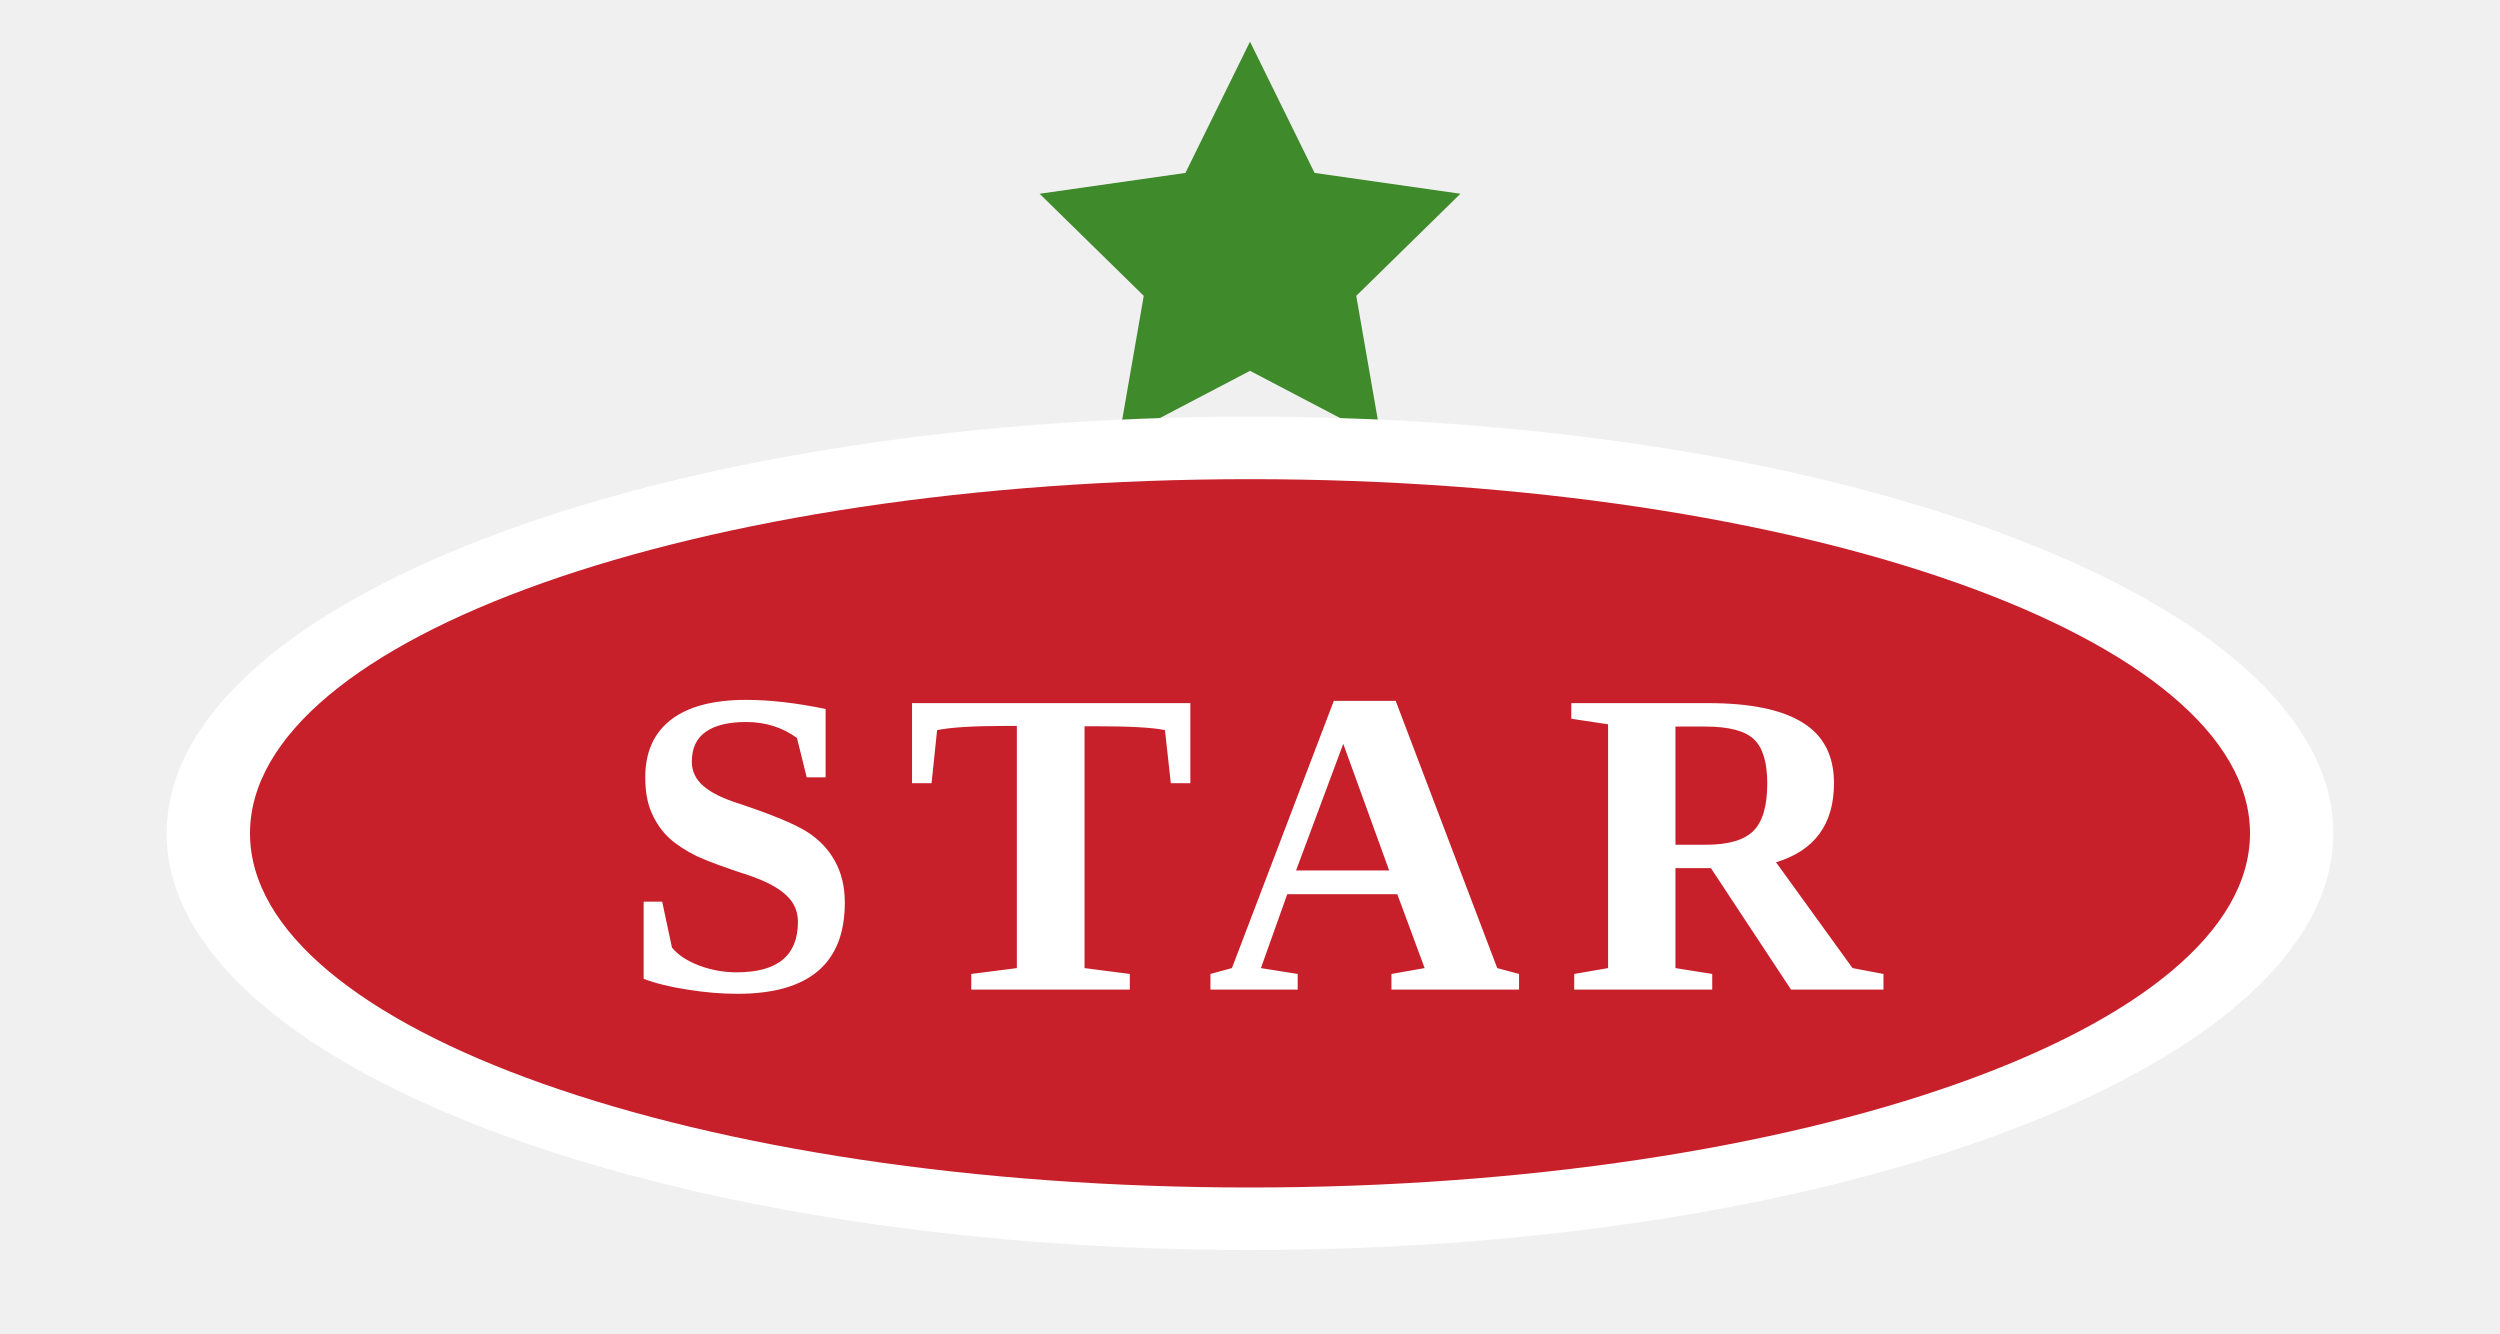
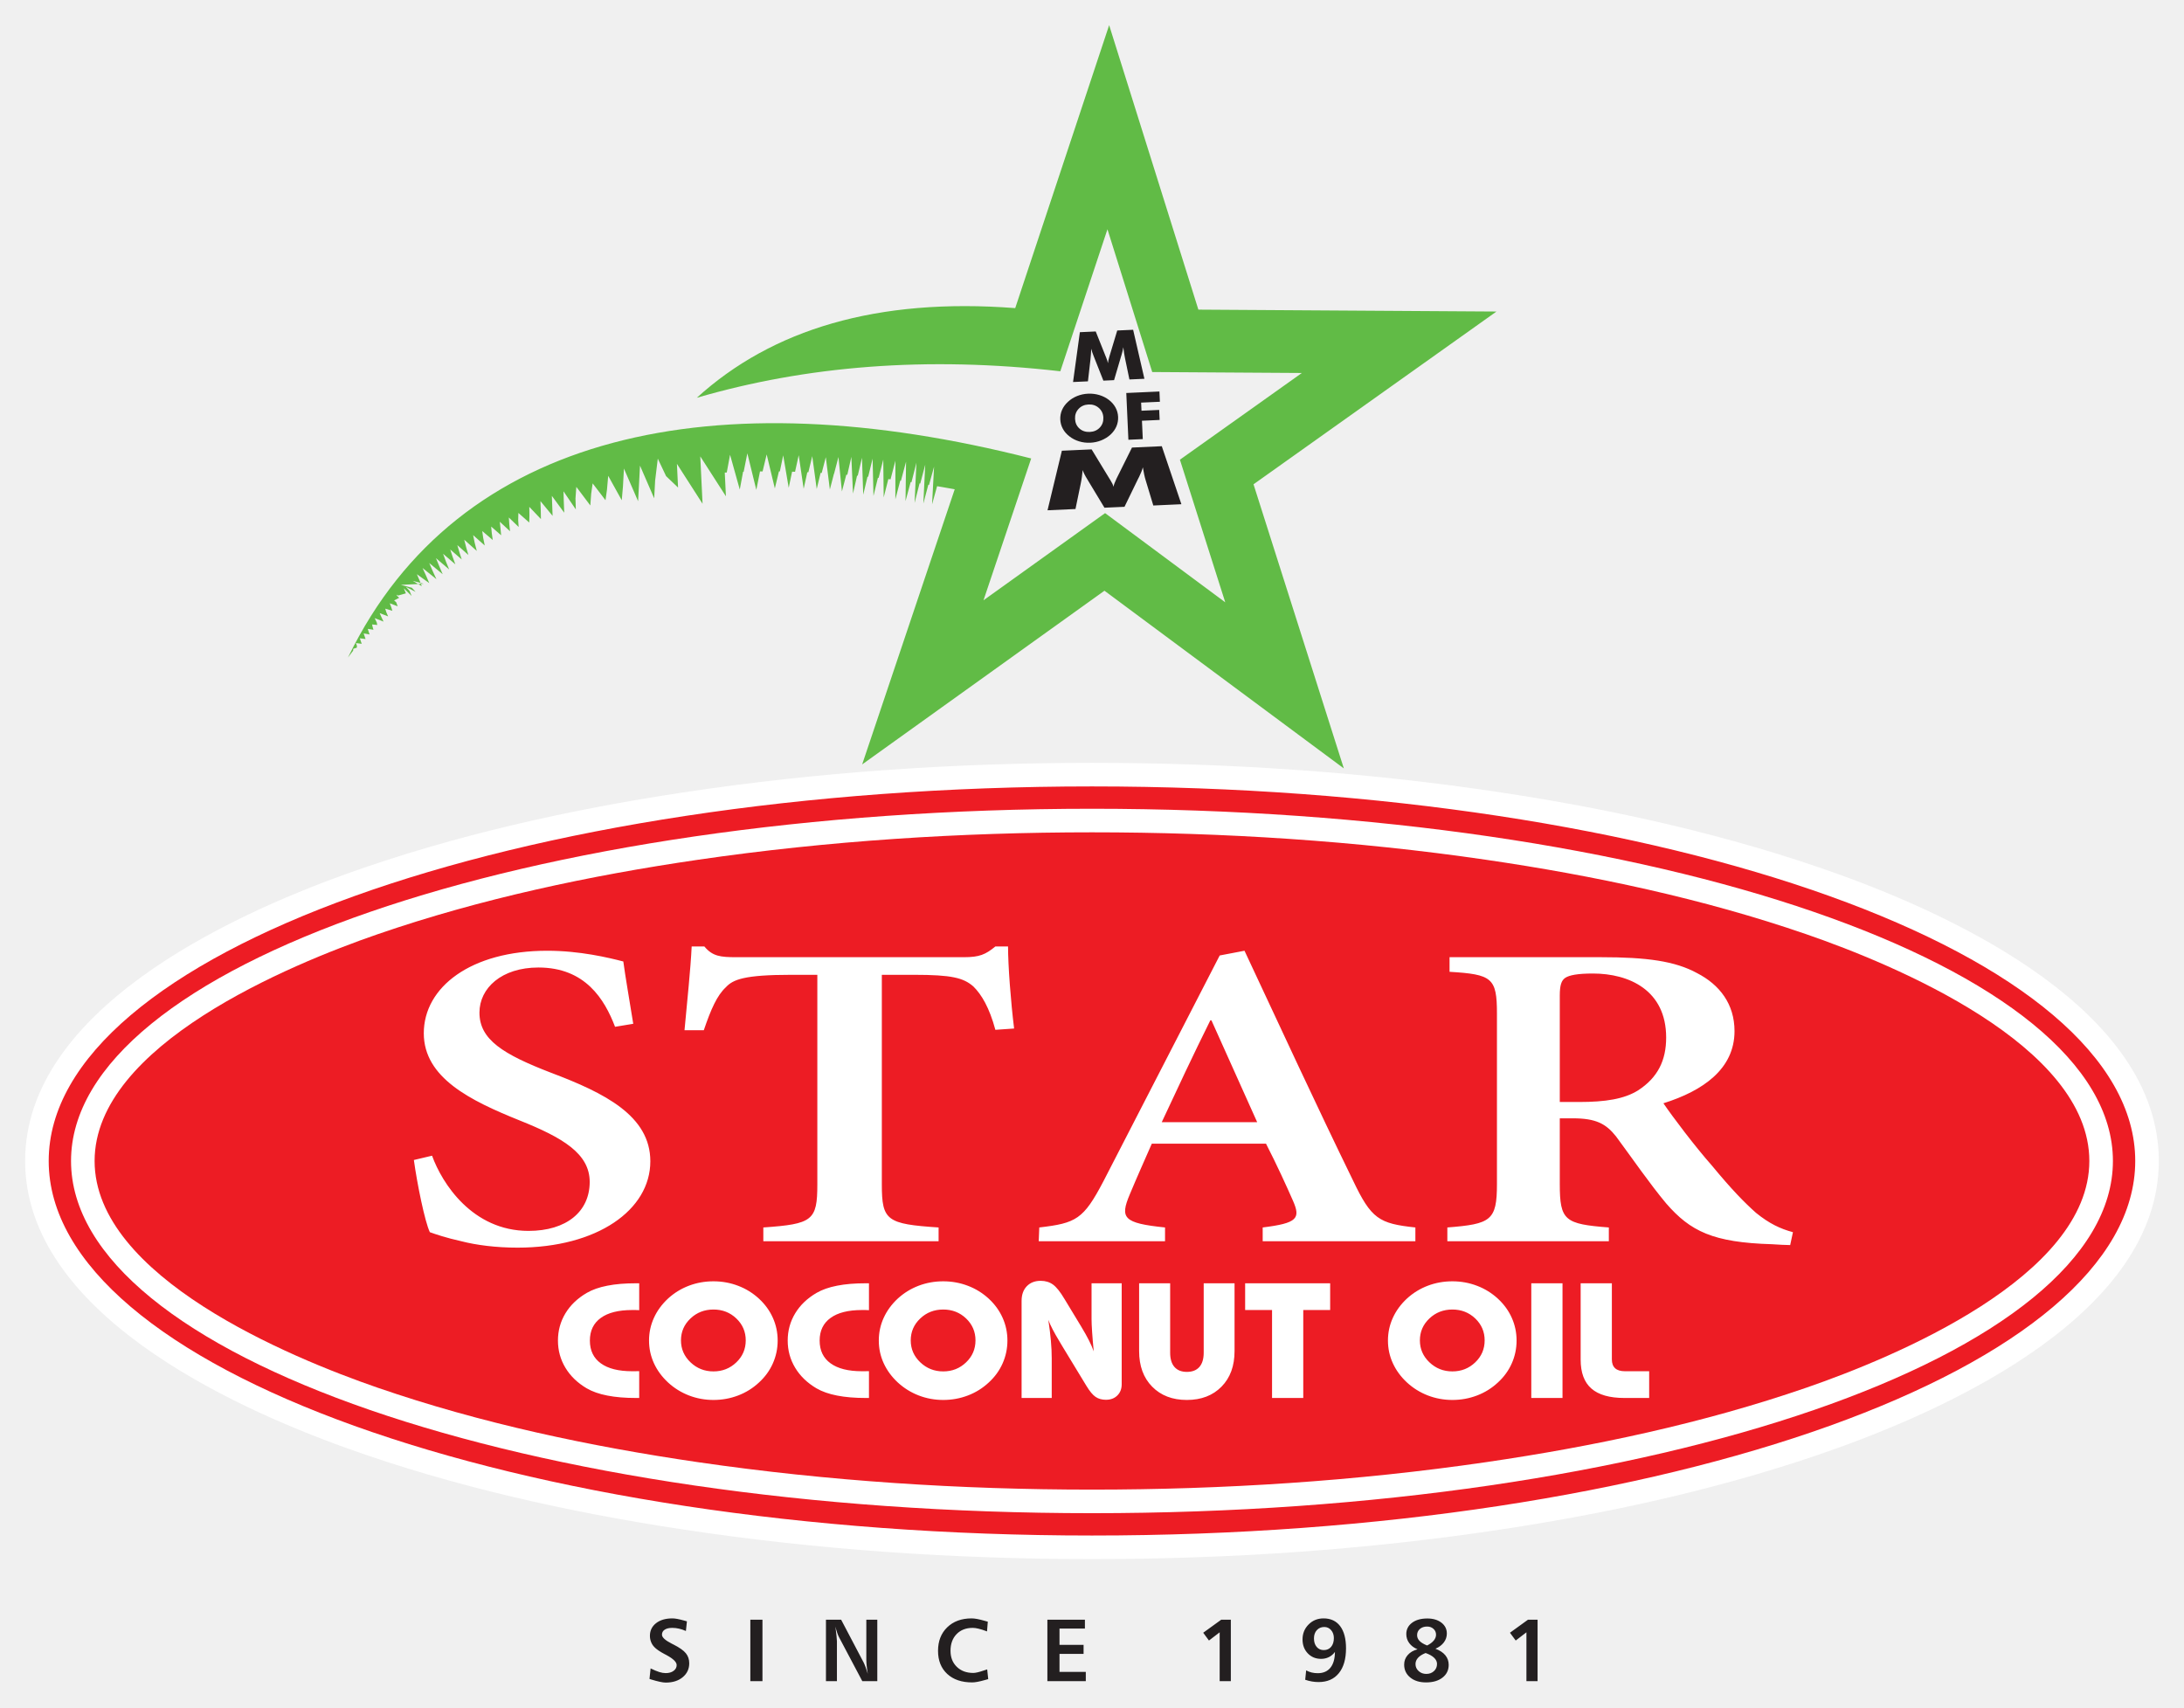
- <svg xmlns="http://www.w3.org/2000/svg" viewBox="0 0 120 64" role="img" aria-label="Star Pure Coconut Oil">
-   <path d="M60 2l3.1 6.3 7 1-5 4.9 1.2 6.9L60 17.8l-6.3 3.3 1.2-6.9-5-4.9 7-1z" fill="#3f8a2a" />
-   <ellipse cx="60" cy="40" rx="52" ry="20" fill="#fff" />
-   <ellipse cx="60" cy="40" rx="48" ry="17" fill="#c8202b" />
-   <text x="60" y="47.5" text-anchor="middle" font-family="Georgia, 'Times New Roman', serif" font-weight="700" font-size="21" letter-spacing="2" fill="#fff">STAR</text>
+ <svg xmlns="http://www.w3.org/2000/svg" role="img" aria-label="Star Coconut Oil, since 1981" version="1.1" viewBox="0 0 174.09 136.12">
+   <defs>
+     <clipPath id="clip_1">
+       <path transform="matrix(1,0,0,-1,-12.17,174.3584)" d="M12.17 38.238H186.26V174.358H12.17Z" clip-rule="evenodd" />
+     </clipPath>
+   </defs>
+   <g clip-path="url(#clip_1)">
+     <g>
+       <path transform="matrix(1,0,0,-1,-12.17,174.3584)" d="M99.213 111.675C145.141 111.675 182.373 98.31 182.373 81.822 182.373 65.334 145.141 51.968 99.213 51.968 53.284 51.968 16.052 65.334 16.052 81.822 16.052 98.31 53.284 111.675 99.213 111.675" fill="#ed1c24" fill-rule="evenodd" />
+       <path transform="matrix(1,0,0,-1,-12.17,174.3584)" d="M99.213 113.555C110.112 113.555 121.086 112.824 131.864 111.187 140.887 109.817 150.052 107.787 158.651 104.7 168.073 101.318 184.252 93.816 184.252 81.822 184.252 69.828 168.073 62.326 158.651 58.944 150.052 55.857 140.887 53.827 131.864 52.457 121.086 50.82 110.112 50.09 99.213 50.09 88.313 50.09 77.339 50.82 66.561 52.457 57.538 53.827 48.373 55.857 39.775 58.944 30.352 62.327 14.173 69.828 14.173 81.822 14.173 93.816 30.352 101.318 39.775 104.7 48.373 107.787 57.538 109.817 66.561 111.187 77.339 112.824 88.313 113.555 99.213 113.555ZM99.213 108.017C88.732 108.017 78.181 107.344 67.807 105.83 59.224 104.578 50.49 102.729 42.28 99.897 35.271 97.479 19.711 91.051 19.711 81.822 19.711 72.593 35.271 66.165 42.28 63.747 50.49 60.915 59.224 59.066 67.807 57.814 78.181 56.3 88.732 55.627 99.213 55.627 109.693 55.627 120.245 56.3 130.619 57.814 139.202 59.066 147.936 60.915 156.145 63.747 163.154 66.165 178.714 72.593 178.714 81.822 178.714 91.051 163.154 97.479 156.145 99.897 147.936 102.729 139.202 104.578 130.619 105.83 120.245 107.344 109.693 108.017 99.213 108.017" fill="#ffffff" fill-rule="evenodd" />
+       <path transform="matrix(1,0,0,-1,-12.17,174.3584)" d="M99.213 109.896C144.158 109.896 180.594 97.327 180.594 81.822 180.594 66.317 144.158 53.748 99.213 53.748 54.267 53.748 17.832 66.317 17.832 81.822 17.832 97.327 54.267 109.896 99.213 109.896ZM99.213 111.675C145.141 111.675 182.373 98.31 182.373 81.822 182.373 65.334 145.141 51.968 99.213 51.968 53.284 51.968 16.052 65.334 16.052 81.822 16.052 98.31 53.284 111.675 99.213 111.675" fill="#ed1c24" fill-rule="evenodd" />
+       <path transform="matrix(1,0,0,-1,-12.17,174.3584)" d="M66.926 45.128 66.844 44.359C66.659 44.441 66.477 44.503 66.297 44.544 66.116 44.586 65.937 44.607 65.761 44.607 65.501 44.607 65.298 44.559 65.154 44.463 65.009 44.368 64.936 44.235 64.936 44.062 64.936 43.849 65.199 43.611 65.722 43.346 65.772 43.321 65.811 43.301 65.84 43.287 66.329 43.04 66.664 42.805 66.841 42.583 67.021 42.361 67.11 42.096 67.11 41.785 67.11 41.334 66.937 40.963 66.592 40.676 66.248 40.389 65.795 40.246 65.235 40.246 65.004 40.246 64.617 40.328 64.073 40.494 64.015 40.513 63.972 40.527 63.942 40.539L64.031 41.376C64.307 41.241 64.537 41.144 64.723 41.087 64.909 41.029 65.079 41.001 65.233 41.001 65.493 41.001 65.703 41.061 65.865 41.182 66.027 41.302 66.108 41.455 66.108 41.638 66.108 41.877 65.845 42.138 65.322 42.423L65.24 42.468C65.218 42.479 65.186 42.497 65.14 42.519 64.751 42.726 64.479 42.915 64.321 43.085 64.208 43.204 64.122 43.34 64.065 43.491 64.006 43.642 63.976 43.803 63.976 43.974 63.976 44.389 64.139 44.724 64.464 44.98 64.789 45.235 65.224 45.362 65.769 45.362 65.98 45.362 66.288 45.306 66.692 45.193 66.798 45.163 66.876 45.141 66.926 45.128ZM71.98 45.256H72.947V40.359H71.98ZM78.008 45.256H79.22L81.019 41.833C81.065 41.739 81.117 41.617 81.173 41.465 81.228 41.313 81.286 41.139 81.344 40.944 81.303 41.177 81.274 41.388 81.255 41.578 81.235 41.769 81.226 41.932 81.226 42.068V45.256H82.101V40.359H80.906L79.052 43.86C79.004 43.947 78.956 44.062 78.906 44.205 78.858 44.347 78.81 44.515 78.762 44.708 78.799 44.421 78.829 44.174 78.85 43.969 78.872 43.764 78.883 43.619 78.883 43.536V40.359H78.008ZM90.909 45.1 90.847 44.325C90.828 44.332 90.805 44.341 90.774 44.352 90.32 44.522 89.965 44.607 89.709 44.607 89.171 44.607 88.741 44.44 88.419 44.107 88.098 43.774 87.937 43.332 87.937 42.778 87.937 42.255 88.103 41.83 88.436 41.504 88.767 41.178 89.206 41.015 89.751 41.015 89.932 41.015 90.206 41.078 90.572 41.204 90.7 41.248 90.796 41.278 90.861 41.297L90.943 40.522C90.883 40.506 90.795 40.482 90.677 40.449 90.234 40.323 89.897 40.26 89.668 40.26 88.825 40.26 88.159 40.486 87.672 40.938 87.185 41.391 86.942 42.004 86.942 42.778 86.942 43.552 87.186 44.176 87.674 44.651 88.163 45.124 88.809 45.362 89.617 45.362 89.867 45.362 90.206 45.3 90.633 45.176 90.76 45.141 90.851 45.116 90.909 45.1ZM95.658 45.256H98.65V44.55H96.625V43.252H98.544V42.532H96.625V41.099H98.721V40.359H95.658ZM109.513 45.256H110.282V40.359H109.392V44.253L108.538 43.598 108.08 44.219ZM116.21 40.471 116.285 41.219C116.422 41.144 116.567 41.088 116.722 41.05 116.877 41.013 117.038 40.994 117.205 40.994 117.646 40.994 117.985 41.139 118.22 41.431 118.456 41.723 118.576 42.143 118.58 42.691 118.452 42.512 118.293 42.375 118.103 42.279 117.913 42.184 117.704 42.137 117.475 42.137 117.048 42.137 116.695 42.283 116.416 42.574 116.137 42.866 115.997 43.237 115.997 43.684 115.997 44.157 116.158 44.555 116.48 44.877 116.801 45.201 117.198 45.362 117.671 45.362 118.245 45.362 118.687 45.156 118.998 44.743 119.307 44.331 119.463 43.743 119.463 42.977 119.463 42.122 119.271 41.459 118.888 40.991 118.506 40.522 117.969 40.288 117.275 40.288 117.101 40.288 116.924 40.303 116.747 40.333 116.568 40.363 116.389 40.409 116.21 40.471ZM117.732 44.677C117.489 44.677 117.29 44.594 117.137 44.426 116.984 44.258 116.908 44.039 116.908 43.767 116.908 43.486 116.979 43.261 117.123 43.091 117.266 42.92 117.456 42.836 117.691 42.836 117.935 42.836 118.129 42.923 118.276 43.095 118.421 43.27 118.494 43.502 118.494 43.794 118.494 44.047 118.421 44.258 118.276 44.426 118.129 44.594 117.947 44.677 117.732 44.677ZM125.929 43.203C126.162 43.321 126.34 43.454 126.46 43.6 126.579 43.746 126.639 43.9 126.639 44.062 126.639 44.248 126.572 44.404 126.436 44.527 126.302 44.651 126.133 44.713 125.929 44.713 125.692 44.713 125.499 44.648 125.351 44.52 125.203 44.392 125.129 44.228 125.129 44.028 125.129 43.854 125.194 43.699 125.327 43.564 125.459 43.428 125.659 43.309 125.929 43.203ZM125.808 42.603C125.542 42.499 125.34 42.373 125.205 42.224 125.07 42.075 125.002 41.907 125.002 41.721 125.002 41.502 125.084 41.317 125.25 41.165 125.414 41.014 125.619 40.937 125.862 40.937 126.111 40.937 126.314 41.013 126.475 41.163 126.637 41.313 126.717 41.504 126.717 41.734 126.717 41.913 126.639 42.077 126.484 42.225 126.33 42.373 126.104 42.499 125.808 42.603ZM126.591 42.944C126.94 42.813 127.204 42.639 127.381 42.422 127.559 42.205 127.648 41.95 127.648 41.658 127.648 41.238 127.484 40.9 127.156 40.644 126.829 40.388 126.392 40.26 125.843 40.26 125.32 40.26 124.899 40.391 124.579 40.654 124.258 40.917 124.098 41.259 124.098 41.679 124.098 41.971 124.192 42.225 124.381 42.44 124.569 42.657 124.83 42.81 125.163 42.899 124.881 43.014 124.661 43.178 124.504 43.39 124.347 43.602 124.268 43.843 124.268 44.115 124.268 44.485 124.421 44.783 124.726 45.013 125.031 45.241 125.437 45.355 125.942 45.355 126.406 45.355 126.782 45.243 127.07 45.021 127.356 44.799 127.5 44.511 127.5 44.156 127.5 43.897 127.421 43.661 127.262 43.448 127.103 43.237 126.88 43.069 126.591 42.944ZM133.965 45.256H134.733V40.359H133.844V44.253L132.99 43.598 132.531 44.219Z" fill="#231f20" fill-rule="evenodd" />
+       <path transform="matrix(1,0,0,-1,-12.17,174.3584)" d="M62.647 92.756C62.295 94.948 62.031 96.42 61.856 97.722 60.67 98.03 58.385 98.578 55.793 98.578 49.686 98.578 45.951 95.667 45.951 92.002 45.951 88.44 49.686 86.625 53.596 85.05 57.023 83.68 59.176 82.413 59.176 80.152 59.176 77.79 57.33 76.248 54.299 76.248 49.817 76.248 47.401 80.05 46.61 82.242L45.16 81.899C45.423 79.981 46.039 76.967 46.434 76.145 46.917 75.974 47.709 75.7 48.939 75.426 50.125 75.118 51.707 74.913 53.42 74.913 59.791 74.913 64.009 77.926 64.009 81.796 64.009 85.427 60.362 87.242 56.1 88.851 52.278 90.324 50.388 91.489 50.388 93.646 50.388 95.598 52.146 97.242 55.09 97.242 58.824 97.242 60.362 94.708 61.197 92.516ZM93.006 92.379C92.743 94.502 92.523 97.379 92.523 98.92H91.513C90.722 98.269 90.238 98.064 89.008 98.064H70.863C69.589 98.064 68.973 98.133 68.314 98.92H67.304C67.216 97.071 66.952 94.639 66.733 92.242H68.271C68.842 93.92 69.325 95.016 70.028 95.667 70.599 96.283 71.478 96.66 75.256 96.66H77.321V79.947C77.321 77.07 76.926 76.796 73.016 76.522V75.426H86.987V76.522C82.858 76.796 82.462 77.07 82.462 79.947V96.66H85.01C88.041 96.66 88.964 96.42 89.755 95.735 90.414 95.085 91.029 94.057 91.513 92.276ZM124.992 75.426V76.522C122.092 76.831 121.477 77.207 120.027 80.255 117.084 86.283 114.227 92.482 111.371 98.578L109.394 98.201 100.117 80.187C98.535 77.173 97.957 76.865 95.013 76.522L94.969 75.426H105.037V76.522C101.699 76.865 101.435 77.276 102.226 79.159 102.797 80.529 103.412 81.899 103.983 83.201H113.085C113.964 81.488 114.711 79.844 115.238 78.645 115.853 77.241 115.59 76.865 112.821 76.522V75.426ZM112.382 84.913H104.774C106.004 87.55 107.286 90.29 108.647 93.03H108.736ZM155.088 76.145C154.077 76.419 153.198 76.831 152.144 77.687 151.221 78.509 150.211 79.536 148.629 81.454 147.267 82.995 145.51 85.324 144.763 86.42 147.926 87.413 150.431 89.159 150.431 92.173 150.431 94.331 149.244 95.872 147.443 96.797 145.685 97.756 143.445 98.064 139.754 98.064H127.716V96.9C131.099 96.694 131.494 96.42 131.494 93.578V79.981C131.494 77.07 131.011 76.796 127.54 76.522V75.426H140.413V76.522C136.898 76.796 136.503 77.07 136.503 79.981V85.221H137.557C139.403 85.221 140.194 84.776 140.984 83.783 142.302 82.002 143.665 80.016 144.982 78.44 146.916 76.214 148.717 75.324 153.418 75.186 153.945 75.152 154.517 75.118 154.868 75.118ZM136.503 86.522V95.016C136.503 95.838 136.635 96.215 136.942 96.42 137.25 96.626 137.909 96.763 139.139 96.763 142.039 96.763 144.982 95.427 144.982 91.66 144.982 89.845 144.323 88.475 142.742 87.447 141.643 86.762 140.149 86.522 138.041 86.522Z" fill="#ffffff" fill-rule="evenodd" />
+       <path transform="matrix(1,0,0,-1,-12.17,174.3584)" d="M63.122 69.928C63.058 69.932 62.987 69.937 62.91 69.939 62.832 69.941 62.717 69.941 62.565 69.941 61.473 69.941 60.639 69.732 60.06 69.311 59.481 68.893 59.19 68.291 59.19 67.508 59.19 66.717 59.481 66.111 60.06 65.693 60.639 65.272 61.473 65.062 62.565 65.062 62.717 65.062 62.834 65.062 62.912 65.065 62.991 65.067 63.063 65.069 63.122 65.069V62.931H62.865C61.993 62.931 61.232 62.994 60.582 63.123 59.929 63.249 59.381 63.443 58.935 63.702 58.203 64.134 57.639 64.677 57.241 65.337 56.843 65.998 56.645 66.721 56.645 67.508 56.645 68.295 56.843 69.017 57.238 69.673 57.634 70.329 58.199 70.87 58.935 71.302 59.381 71.561 59.929 71.755 60.582 71.881 61.232 72.01 61.993 72.073 62.865 72.073H63.122ZM66.451 67.522C66.451 66.835 66.707 66.253 67.214 65.771 67.721 65.289 68.329 65.049 69.042 65.049 69.754 65.049 70.362 65.289 70.863 65.769 71.363 66.246 71.614 66.831 71.614 67.522 71.614 68.21 71.363 68.792 70.865 69.268 70.367 69.743 69.759 69.981 69.042 69.981 68.322 69.981 67.71 69.743 67.207 69.265 66.704 68.788 66.451 68.206 66.451 67.522ZM63.906 67.511C63.906 68.145 64.035 68.747 64.295 69.316 64.552 69.885 64.929 70.397 65.422 70.857 65.91 71.303 66.463 71.644 67.083 71.879 67.7 72.112 68.353 72.23 69.042 72.23 69.731 72.23 70.388 72.11 71.01 71.872 71.635 71.635 72.187 71.29 72.671 70.844 73.15 70.401 73.52 69.895 73.775 69.324 74.03 68.755 74.159 68.149 74.159 67.511 74.159 66.87 74.03 66.259 73.775 65.686 73.52 65.11 73.15 64.605 72.671 64.166 72.187 63.715 71.635 63.369 71.01 63.131 70.388 62.893 69.731 62.773 69.042 62.773 68.358 62.773 67.707 62.893 67.088 63.131 66.471 63.369 65.913 63.715 65.422 64.166 64.929 64.624 64.552 65.139 64.295 65.704 64.035 66.27 63.906 66.872 63.906 67.511ZM81.437 69.928C81.373 69.932 81.301 69.937 81.225 69.939 81.146 69.941 81.032 69.941 80.879 69.941 79.788 69.941 78.954 69.732 78.375 69.311 77.795 68.893 77.505 68.291 77.505 67.508 77.505 66.717 77.795 66.111 78.375 65.693 78.954 65.272 79.788 65.062 80.879 65.062 81.032 65.062 81.148 65.062 81.227 65.065 81.306 65.067 81.377 65.069 81.437 65.069V62.931H81.179C80.307 62.931 79.547 62.994 78.896 63.123 78.244 63.249 77.695 63.443 77.249 63.702 76.518 64.134 75.953 64.677 75.555 65.337 75.157 65.998 74.959 66.721 74.959 67.508 74.959 68.295 75.157 69.017 75.553 69.673 75.948 70.329 76.514 70.87 77.249 71.302 77.695 71.561 78.244 71.755 78.896 71.881 79.547 72.01 80.307 72.073 81.179 72.073H81.437ZM84.766 67.522C84.766 66.835 85.021 66.253 85.529 65.771 86.036 65.289 86.644 65.049 87.356 65.049 88.069 65.049 88.677 65.289 89.177 65.769 89.677 66.246 89.928 66.831 89.928 67.522 89.928 68.21 89.677 68.792 89.18 69.268 88.681 69.743 88.074 69.981 87.356 69.981 86.637 69.981 86.024 69.743 85.522 69.265 85.019 68.788 84.766 68.206 84.766 67.522ZM82.221 67.511C82.221 68.145 82.349 68.747 82.609 69.316 82.867 69.885 83.243 70.397 83.736 70.857 84.225 71.303 84.778 71.644 85.398 71.879 86.015 72.112 86.668 72.23 87.356 72.23 88.045 72.23 88.703 72.11 89.325 71.872 89.95 71.635 90.502 71.29 90.986 70.844 91.465 70.401 91.834 69.895 92.089 69.324 92.344 68.755 92.473 68.149 92.473 67.511 92.473 66.87 92.344 66.259 92.089 65.686 91.834 65.11 91.465 64.605 90.986 64.166 90.502 63.715 89.95 63.369 89.325 63.131 88.703 62.893 88.045 62.773 87.356 62.773 86.672 62.773 86.022 62.893 85.402 63.131 84.785 63.369 84.228 63.715 83.736 64.166 83.243 64.624 82.867 65.139 82.609 65.704 82.349 66.27 82.221 66.872 82.221 67.511ZM93.603 62.931V70.669C93.603 71.16 93.741 71.55 94.017 71.838 94.294 72.125 94.664 72.269 95.123 72.269 95.505 72.269 95.831 72.169 96.105 71.971 96.379 71.772 96.684 71.391 97.018 70.828L98.334 68.657C98.607 68.202 98.825 67.818 98.979 67.508 99.137 67.197 99.26 66.911 99.353 66.647 99.299 67.207 99.256 67.718 99.225 68.173 99.194 68.627 99.179 68.978 99.179 69.22V72.073H101.582V64.029C101.582 63.658 101.467 63.36 101.236 63.131 101.005 62.902 100.703 62.787 100.323 62.787 100.004 62.787 99.73 62.863 99.504 63.016 99.277 63.168 99.031 63.465 98.767 63.901L96.816 67.112C96.775 67.186 96.71 67.29 96.627 67.432 96.196 68.143 95.895 68.716 95.734 69.156 95.826 68.546 95.895 67.992 95.938 67.493 95.984 66.992 96.005 66.523 96.005 66.085V62.931ZM110.578 72.073V66.671C110.578 65.483 110.233 64.537 109.539 63.833 108.846 63.127 107.924 62.773 106.774 62.773 105.626 62.773 104.704 63.127 104.01 63.833 103.317 64.537 102.971 65.483 102.971 66.671V72.073H105.445V66.536C105.445 66.044 105.559 65.664 105.788 65.403 106.017 65.141 106.346 65.01 106.774 65.01 107.213 65.01 107.547 65.141 107.775 65.403 108.004 65.664 108.119 66.044 108.119 66.536V72.073ZM116.055 69.941V62.931H113.567V69.941H111.422V72.073H118.199V69.941ZM125.351 67.522C125.351 66.835 125.607 66.253 126.114 65.771 126.622 65.289 127.229 65.049 127.942 65.049 128.654 65.049 129.262 65.289 129.763 65.769 130.263 66.246 130.514 66.831 130.514 67.522 130.514 68.21 130.263 68.792 129.765 69.268 129.267 69.743 128.659 69.981 127.942 69.981 127.222 69.981 126.61 69.743 126.107 69.265 125.604 68.788 125.351 68.206 125.351 67.522ZM122.806 67.511C122.806 68.145 122.935 68.747 123.195 69.316 123.452 69.885 123.829 70.397 124.322 70.857 124.81 71.303 125.364 71.644 125.983 71.879 126.6 72.112 127.253 72.23 127.942 72.23 128.631 72.23 129.289 72.11 129.91 71.872 130.535 71.635 131.088 71.29 131.571 70.844 132.05 70.401 132.42 69.895 132.675 69.324 132.93 68.755 133.059 68.149 133.059 67.511 133.059 66.87 132.93 66.259 132.675 65.686 132.42 65.11 132.05 64.605 131.571 64.166 131.088 63.715 130.535 63.369 129.91 63.131 129.289 62.893 128.631 62.773 127.942 62.773 127.258 62.773 126.608 62.893 125.987 63.131 125.37 63.369 124.813 63.715 124.322 64.166 123.829 64.624 123.452 65.139 123.195 65.704 122.935 66.27 122.806 66.872 122.806 67.511ZM134.231 62.931V72.073H136.72V62.931ZM138.166 72.073H140.654V66.002C140.654 65.69 140.742 65.457 140.916 65.298 141.09 65.141 141.35 65.062 141.695 65.062H143.628V62.931H141.652C140.473 62.931 139.596 63.181 139.024 63.681 138.452 64.18 138.166 64.949 138.166 65.989Z" fill="#ffffff" fill-rule="evenodd" />
+       <path transform="matrix(1,0,0,-1,-12.17,174.3584)" d="M39.906 121.945C39.923 121.98 39.94 122.016 39.957 122.051 48.707 139.967 69.192 144.227 94.367 137.816L90.566 126.511 100.259 133.46 109.836 126.351 106.223 137.717 115.943 144.629 104.016 144.705 100.447 156.085 96.689 144.765C86.02 145.989 76.411 145.19 67.713 142.653 73.711 148.106 82.077 150.645 93.095 149.8L100.582 172.353 107.694 149.679 131.456 149.527 112.09 135.757 119.289 113.111 100.208 127.274 80.894 113.429 88.272 135.36C87.956 135.417 87.641 135.473 87.328 135.527 87.289 135.534 87.249 135.541 87.209 135.548 87.135 135.56 87.06 135.573 86.986 135.585 86.947 135.592 86.907 135.599 86.867 135.606L86.466 134.155 86.626 137.161 86.225 135.71 86.168 135.72 85.77 134.219 85.923 137.321 85.525 135.82 85.469 135.829 85.074 134.273 85.219 137.48 84.824 135.924 84.759 135.934 84.35 134.412 84.394 137.563 83.985 136.042 83.93 136.049 83.54 134.558 83.545 137.641 83.155 136.15 82.981 136.172 82.61 134.71 82.576 137.727 82.205 136.265 82.15 136.271 81.796 134.827 81.727 137.801 81.373 136.356 81.319 136.362 80.98 134.929 80.88 137.873 80.541 136.44 80.488 136.445 80.165 135.016 80.033 137.944 79.71 136.515 79.63 136.522 79.281 135.184 79.004 137.935 78.655 136.597 78.645 136.598 78.319 135.339 77.996 137.921 77.67 136.661 77.614 136.665 77.582 136.667 77.272 135.383 76.915 138 76.606 136.716 76.55 136.719 76.522 136.72 76.232 135.398 75.836 138.077 75.545 136.755 75.482 136.757 75.364 136.761 75.309 136.763 75.04 135.478 74.6 138.066 74.332 136.781 74.26 136.782 73.934 135.427 73.283 138.138 72.957 136.783H72.908L72.788 136.783 72.751 136.783 72.457 135.312 71.742 138.226 71.448 136.754 71.402 136.754 71.139 135.338 70.364 138.112 70.101 136.696 70.03 136.693 69.943 136.689 70.034 134.8 67.99 137.982 68.081 136.093 68.172 134.205 66.129 137.387 66.219 135.498 66.076 135.635 65.921 135.783 65.798 135.9 65.567 136.12 65.264 136.41 64.604 137.802 64.392 136.056 64.316 134.639 63.186 137.243 63.11 135.826 63.034 134.408 61.904 137.012 61.828 135.595 61.731 134.485 60.65 136.434 60.553 135.324 60.435 134.489 59.411 135.83 59.293 134.995 59.226 134.069 58.11 135.553 58.043 134.626 58.069 133.754 57.087 135.198 57.113 134.325 57.145 133.492 56.159 134.836 56.191 134.003 56.218 133.241 55.249 134.419 55.276 133.657 55.288 132.985 54.361 133.959 54.372 133.286 54.356 132.71 53.492 133.474 53.476 132.898 53.513 132.355 52.73 133.11 52.767 132.567 52.825 132.014 52.01 132.773 52.067 132.219 52.117 131.692 51.322 132.389 51.371 131.862 51.448 131.317 50.609 132.032 50.686 131.487 50.81 130.879 49.884 131.704 50.008 131.096 50.176 130.446 49.173 131.341 49.34 130.69 49.507 130.122 48.623 130.911 48.79 130.342 48.976 129.765 48.06 130.56 48.246 129.983 48.467 129.378 47.49 130.216 47.711 129.612 47.973 128.97 46.92 129.872 47.183 129.23 47.459 128.589 46.385 129.481 46.661 128.84 46.957 128.195 45.852 129.085 46.147 128.44 46.206 128.302 46.386 127.882 45.824 128.286 45.4 128.59 45.551 128.237 45.639 128.032 45.789 127.638 45.065 128.064 45.062 128.066 45.063 128.063 45.94 127.829 44.126 127.742 45.003 127.508 45.298 127.185 44.52 127.585 44.815 127.262 44.982 126.858 44.357 127.469 44.524 127.065 43.905 126.89 43.881 126.903 43.858 126.916 43.829 126.932 43.798 126.949 43.779 126.96 43.788 126.94 43.806 126.903 43.823 126.864 43.991 126.71 43.586 126.503 43.754 126.35 43.871 126.033 43.24 126.273 43.357 125.957 43.446 125.674 42.877 125.843 42.965 125.559 43.109 125.228 42.435 125.488 42.579 125.157 42.743 124.814 42.035 125.089 42.199 124.747 42.243 124.544 41.83 124.586 41.873 124.383 41.939 124.164 41.487 124.233 41.553 124.014 41.63 123.787 41.158 123.87 41.235 123.643 41.284 123.499 41.309 123.424 41.181 123.441 40.852 123.483 40.925 123.267 40.925 123.265 41.005 123.045 40.713 123.081 40.542 123.102 40.595 122.956 40.622 122.882 40.614 122.755 40.612 122.734 40.568 122.72 40.37 122.658 40.33 122.645 40.326 122.587 40.324 122.554 40.321 122.507 40.321 122.497 40.277 122.441C40.25 122.406 40.223 122.37 40.196 122.335 40.177 122.31 40.159 122.285 40.14 122.26 40.1 122.207 40.06 122.153 40.02 122.1 39.982 122.048 39.944 121.996 39.906 121.945" fill="#61bb46" fill-rule="evenodd" />
+       <path transform="matrix(1,0,0,-1,-12.17,174.3584)" d="M103.392 144.167 102.198 144.113 101.847 145.803C101.822 145.923 101.798 146.055 101.775 146.202 101.754 146.349 101.731 146.508 101.711 146.682 101.688 146.513 101.64 146.303 101.563 146.049 101.546 145.997 101.534 145.958 101.526 145.931L100.974 144.058 100.122 144.019 99.403 145.835C99.393 145.861 99.378 145.899 99.358 145.949 99.257 146.195 99.19 146.399 99.154 146.563 99.149 146.414 99.141 146.265 99.129 146.118 99.12 145.972 99.106 145.825 99.089 145.679L98.891 143.963 97.704 143.909 98.249 147.881 99.512 147.938 100.311 145.939C100.316 145.925 100.326 145.902 100.34 145.87 100.414 145.692 100.463 145.539 100.486 145.41 100.492 145.481 100.503 145.559 100.523 145.645 100.542 145.732 100.57 145.836 100.606 145.958L101.227 148.016 102.494 148.073Z" fill="#231f20" fill-rule="evenodd" />
+       <path transform="matrix(1,0,0,-1,-12.17,174.3584)" d="M101.296 141.129C101.308 140.861 101.262 140.607 101.159 140.368 101.056 140.128 100.9 139.912 100.69 139.717 100.478 139.524 100.233 139.371 99.955 139.259 99.677 139.147 99.386 139.084 99.082 139.07 98.774 139.056 98.476 139.092 98.19 139.179 97.904 139.266 97.65 139.395 97.427 139.569 97.197 139.744 97.019 139.946 96.893 140.178 96.768 140.408 96.699 140.655 96.687 140.92 96.675 141.187 96.721 141.44 96.825 141.681 96.93 141.921 97.088 142.138 97.302 142.333 97.508 142.527 97.749 142.679 98.026 142.791 98.303 142.903 98.597 142.966 98.905 142.98 99.211 142.993 99.509 142.957 99.797 142.871 100.085 142.784 100.341 142.655 100.565 142.481 100.79 142.308 100.964 142.106 101.09 141.875 101.216 141.644 101.284 141.396 101.296 141.129ZM99.041 139.93C99.367 139.945 99.632 140.061 99.836 140.277 100.04 140.494 100.134 140.761 100.12 141.076 100.106 141.388 99.987 141.644 99.76 141.843 99.535 142.042 99.262 142.134 98.942 142.119 98.616 142.105 98.351 141.988 98.148 141.771 97.944 141.554 97.849 141.287 97.864 140.974 97.878 140.655 97.995 140.397 98.214 140.202 98.433 140.005 98.709 139.915 99.041 139.93ZM102.116 139.307 101.948 143.034 104.59 143.154 104.627 142.335 103.131 142.268 103.16 141.621 104.571 141.685 104.607 140.887 103.197 140.823 103.263 139.359Z" fill="#231f20" fill-rule="evenodd" />
+       <path transform="matrix(1,0,0,-1,-12.17,174.3584)" d="M106.341 134.169 104.102 134.067 103.496 136.07C103.452 136.211 103.412 136.368 103.374 136.543 103.337 136.716 103.3 136.906 103.268 137.111 103.219 136.91 103.122 136.658 102.972 136.353 102.938 136.291 102.913 136.244 102.898 136.212L101.805 133.963 100.207 133.891 98.915 136.032C98.897 136.062 98.871 136.107 98.835 136.167 98.653 136.456 98.534 136.697 98.472 136.891 98.457 136.713 98.436 136.536 98.411 136.361 98.389 136.186 98.357 136.01 98.322 135.836L97.898 133.786 95.67 133.686 96.814 138.433 99.185 138.54 100.62 136.184C100.629 136.167 100.647 136.14 100.673 136.102 100.806 135.892 100.892 135.711 100.932 135.559 100.944 135.643 100.969 135.737 101.01 135.84 101.048 135.944 101.104 136.069 101.173 136.215L102.402 138.685 104.778 138.793Z" fill="#231f20" fill-rule="evenodd" />
+     </g>
+   </g>
</svg>
